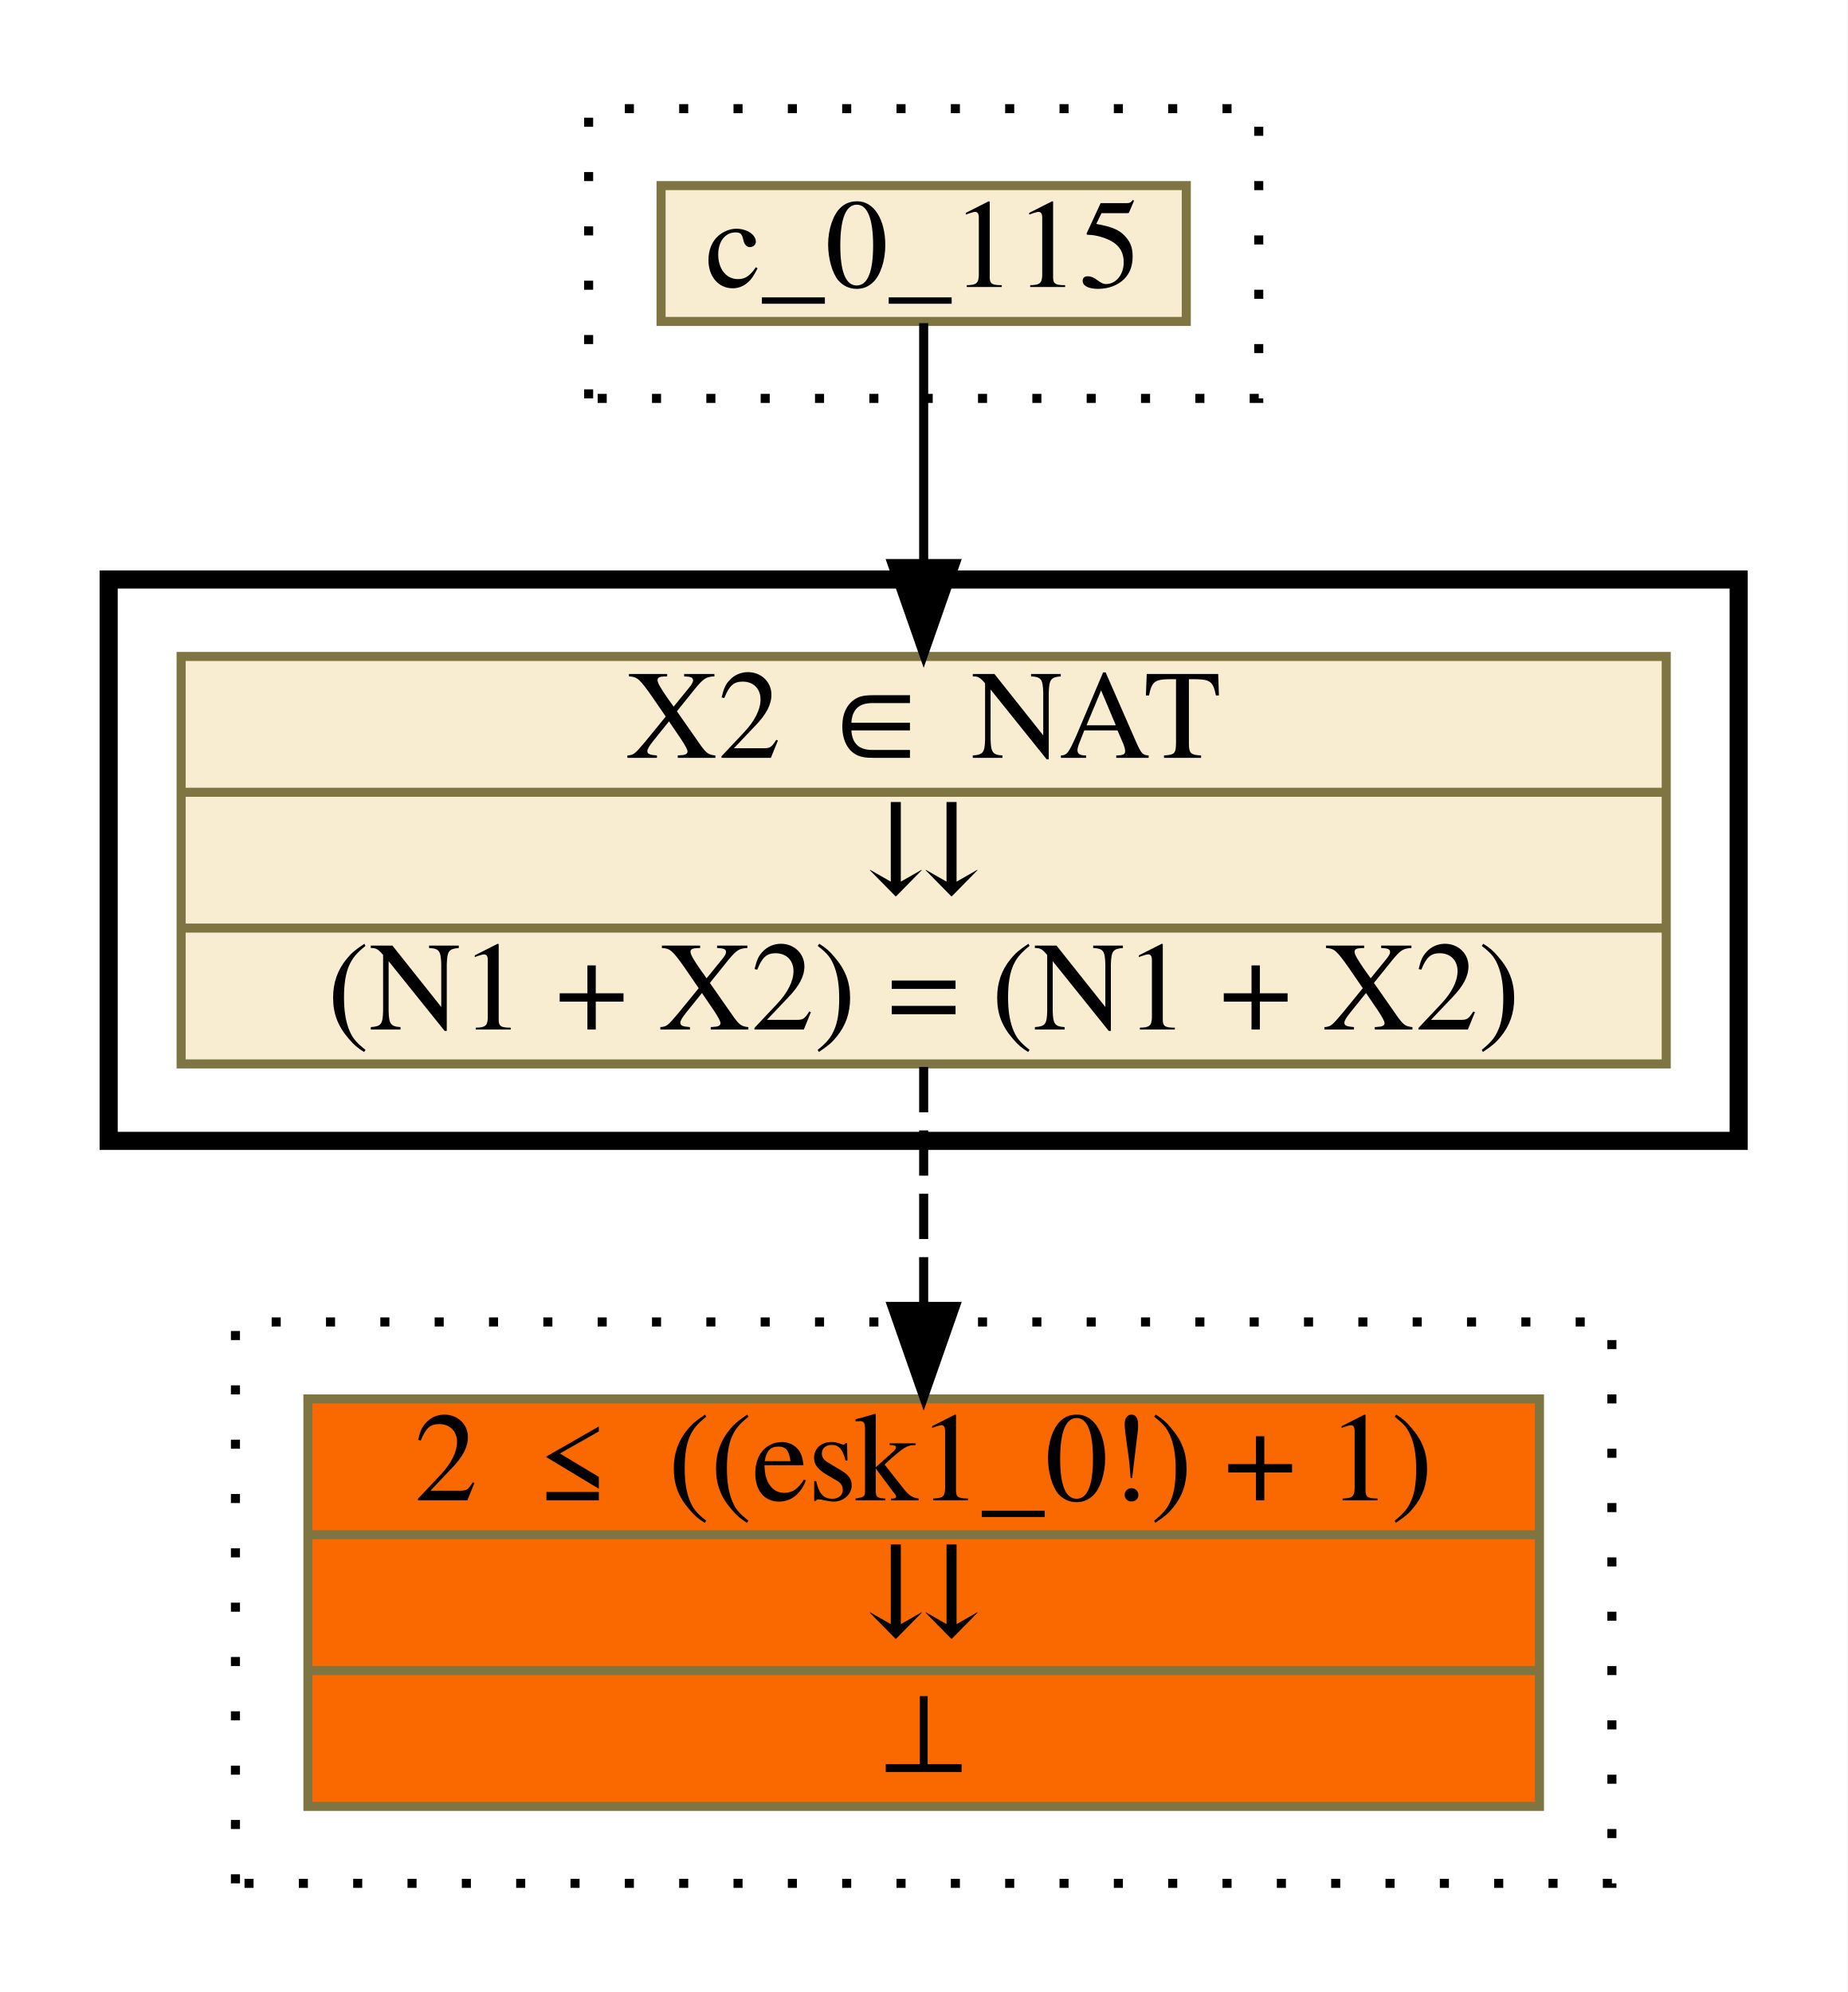
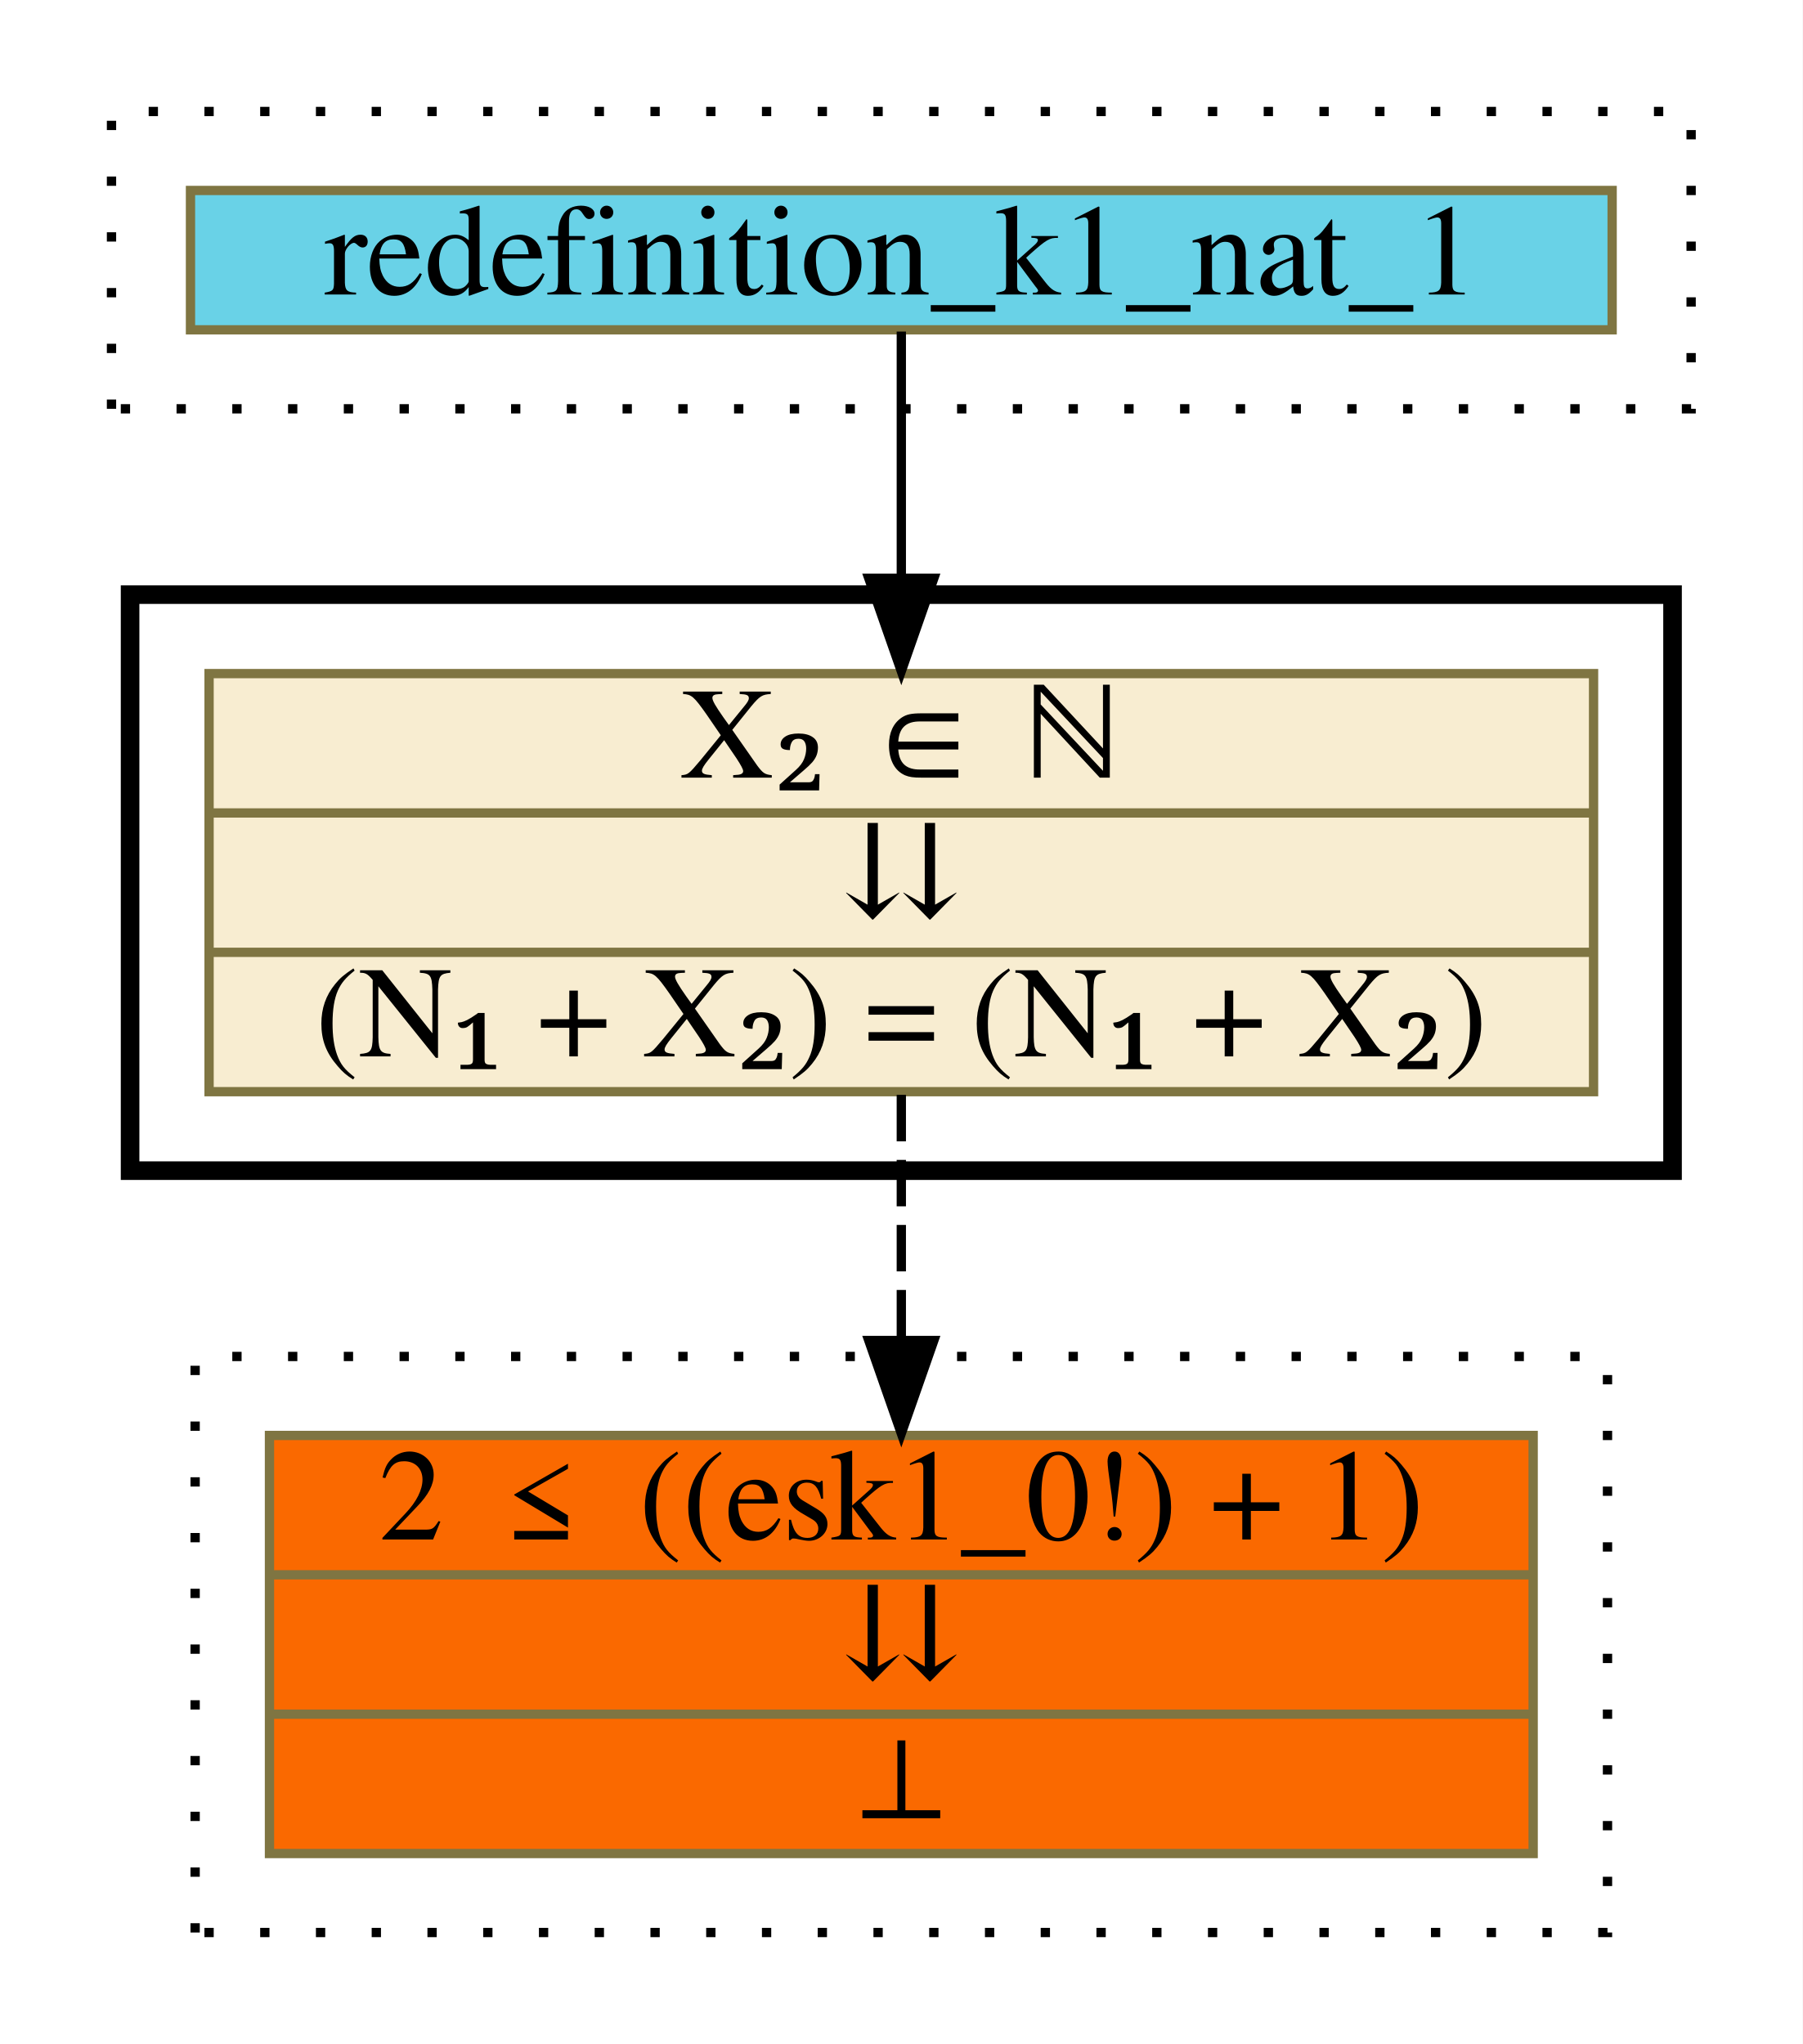
- <svg xmlns="http://www.w3.org/2000/svg" xmlns:xlink="http://www.w3.org/1999/xlink" width="204pt" height="220pt" viewBox="0.00 0.00 204.00 220.00">
+ <svg xmlns="http://www.w3.org/2000/svg" xmlns:xlink="http://www.w3.org/1999/xlink" width="194pt" height="220pt" viewBox="0.00 0.00 194.00 220.00">
  <g id="graph0" class="graph" transform="scale(1 1) rotate(0) translate(4 216)">
-     <polygon fill="white" stroke="transparent" points="-4,4 -4,-216 200,-216 200,4 -4,4" />
+     <polygon fill="white" stroke="transparent" points="-4,4 -4,-216 190,-216 190,4 -4,4" />
    <g id="clust1" class="cluster">
-       <polygon fill="none" stroke="black" stroke-dasharray="1,5" points="61,-172 61,-204 135,-204 135,-172 61,-172" />
+       <polygon fill="none" stroke="black" stroke-dasharray="1,5" points="8,-172 8,-204 178,-204 178,-172 8,-172" />
    </g>
    <g id="clust2" class="cluster">
-       <polygon fill="none" stroke="black" stroke-width="2" points="8,-90 8,-152 188,-152 188,-90 8,-90" />
+       <polygon fill="none" stroke="black" stroke-width="2" points="10,-90 10,-152 176,-152 176,-90 10,-90" />
    </g>
    <g id="clust3" class="cluster">
-       <polygon fill="none" stroke="black" stroke-dasharray="1,5" points="22,-8 22,-70 174,-70 174,-8 22,-8" />
+       <polygon fill="none" stroke="black" stroke-dasharray="1,5" points="17,-8 17,-70 169,-70 169,-8 17,-8" />
    </g>
    <g id="node1" class="node">
      <g id="a_node1">
-         <a xlink:href="c_0_115.html" xlink:title="c_0_115" target="_parent">
-           <polygon fill="#f8edd1" stroke="#7f7542" points="69,-180.5 69,-195.5 127,-195.5 127,-180.5 69,-180.5" />
-           <text text-anchor="middle" x="98" y="-184.3" font-family="Times,serif" font-size="14.00">c_0_115</text>
+         <a xlink:href="http://grid01.ciirc.cvut.cz/~mptp/7.13.01_4.181.1147/html/nat_1.html#K1" xlink:title="redefinition_k1_nat_1" target="_blank">
+           <polygon fill="#69d2e7" stroke="#7f7542" points="16.5,-180.5 16.5,-195.5 169.5,-195.5 169.5,-180.5 16.5,-180.5" />
+           <text text-anchor="middle" x="93" y="-184.3" font-family="Times,serif" font-size="14.00">redefinition_k1_nat_1</text>
        </a>
      </g>
    </g>
    <g id="node2" class="node">
      <g id="a_node2">
-         <a xlink:href="c_0_125.html" xlink:title="{X2 ∈ NAT|⇊|(N1 + X2) = (N1 + X2)}" target="_parent">
-           <polygon fill="#f8edd1" stroke="#7f7542" points="16,-98.5 16,-143.5 180,-143.5 180,-98.5 16,-98.5" />
-           <text text-anchor="middle" x="98" y="-132.3" font-family="Times,serif" font-size="14.00">X2 ∈ NAT</text>
-           <polyline fill="none" stroke="#7f7542" points="16,-128.5 180,-128.5 " />
-           <text text-anchor="middle" x="98" y="-117.3" font-family="Times,serif" font-size="14.00">⇊</text>
-           <polyline fill="none" stroke="#7f7542" points="16,-113.5 180,-113.5 " />
-           <text text-anchor="middle" x="98" y="-102.3" font-family="Times,serif" font-size="14.00">(N1 + X2) = (N1 + X2)</text>
+         <a xlink:href="c_0_125.html" xlink:title="{X₂ ∈ ℕ|⇊|(N₁ + X₂) = (N₁ + X₂)}" target="_parent">
+           <polygon fill="#f8edd1" stroke="#7f7542" points="18.5,-98.5 18.5,-143.5 167.5,-143.5 167.5,-98.5 18.5,-98.5" />
+           <text text-anchor="middle" x="93" y="-132.3" font-family="Times,serif" font-size="14.00">X₂ ∈ ℕ</text>
+           <polyline fill="none" stroke="#7f7542" points="18.5,-128.5 167.5,-128.5 " />
+           <text text-anchor="middle" x="93" y="-117.3" font-family="Times,serif" font-size="14.00">⇊</text>
+           <polyline fill="none" stroke="#7f7542" points="18.5,-113.5 167.5,-113.5 " />
+           <text text-anchor="middle" x="93" y="-102.3" font-family="Times,serif" font-size="14.00">(N₁ + X₂) = (N₁ + X₂)</text>
        </a>
      </g>
    </g>
    <g id="edge1" class="edge">
-       <path fill="none" stroke="black" d="M98,-180.31C98,-180.31 98,-153.76 98,-153.76" />
-       <polygon fill="black" stroke="black" points="101.5,-153.76 98,-143.76 94.5,-153.76 101.5,-153.76" />
+       <path fill="none" stroke="black" d="M93,-180.31C93,-180.31 93,-153.76 93,-153.76" />
+       <polygon fill="black" stroke="black" points="96.5,-153.76 93,-143.76 89.5,-153.76 96.5,-153.76" />
    </g>
    <g id="node3" class="node">
      <g id="a_node3">
        <a xlink:href="c_0_135.html" xlink:title="{2 ≤ ((esk1_0!) + 1)|⇊|⊥}" target="_parent">
-           <polygon fill="#fa6900" stroke="#7f7542" points="30,-16.5 30,-61.5 166,-61.5 166,-16.5 30,-16.5" />
-           <text text-anchor="middle" x="98" y="-50.3" font-family="Times,serif" font-size="14.00">2 ≤ ((esk1_0!) + 1)</text>
-           <polyline fill="none" stroke="#7f7542" points="30,-46.5 166,-46.5 " />
-           <text text-anchor="middle" x="98" y="-35.3" font-family="Times,serif" font-size="14.00">⇊</text>
-           <polyline fill="none" stroke="#7f7542" points="30,-31.5 166,-31.5 " />
-           <text text-anchor="middle" x="98" y="-20.3" font-family="Times,serif" font-size="14.00">⊥</text>
+           <polygon fill="#fa6900" stroke="#7f7542" points="25,-16.5 25,-61.5 161,-61.5 161,-16.5 25,-16.5" />
+           <text text-anchor="middle" x="93" y="-50.3" font-family="Times,serif" font-size="14.00">2 ≤ ((esk1_0!) + 1)</text>
+           <polyline fill="none" stroke="#7f7542" points="25,-46.5 161,-46.5 " />
+           <text text-anchor="middle" x="93" y="-35.3" font-family="Times,serif" font-size="14.00">⇊</text>
+           <polyline fill="none" stroke="#7f7542" points="25,-31.5 161,-31.5 " />
+           <text text-anchor="middle" x="93" y="-20.3" font-family="Times,serif" font-size="14.00">⊥</text>
        </a>
      </g>
    </g>
    <g id="edge2" class="edge">
-       <path fill="none" stroke="black" stroke-dasharray="5,2" d="M98,-98.16C98,-98.16 98,-71.72 98,-71.72" />
-       <polygon fill="black" stroke="black" points="101.5,-71.72 98,-61.72 94.5,-71.72 101.5,-71.72" />
+       <path fill="none" stroke="black" stroke-dasharray="5,2" d="M93,-98.16C93,-98.16 93,-71.72 93,-71.72" />
+       <polygon fill="black" stroke="black" points="96.5,-71.72 93,-61.72 89.5,-71.72 96.5,-71.72" />
    </g>
  </g>
</svg>
